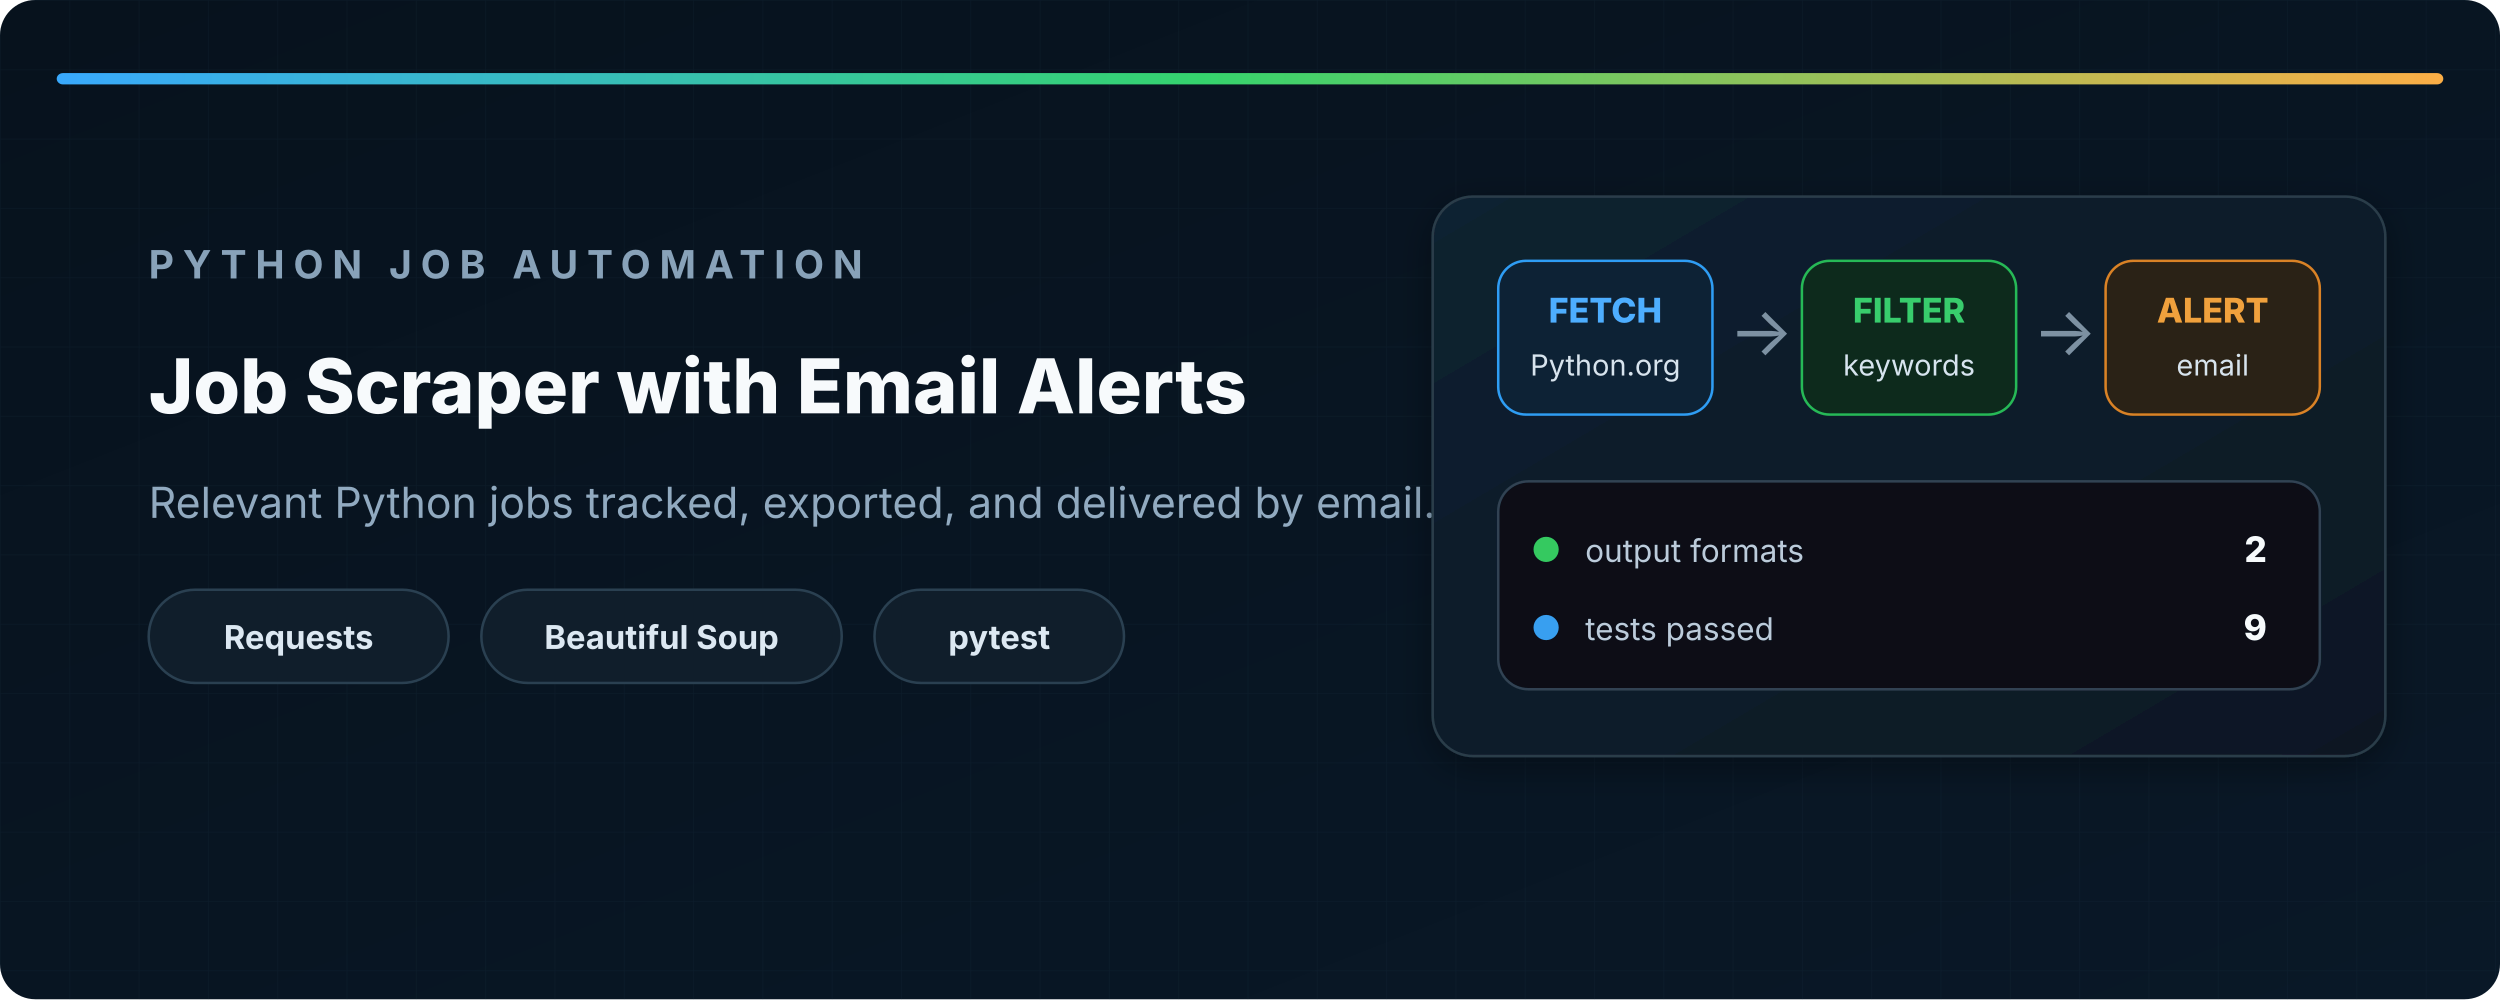
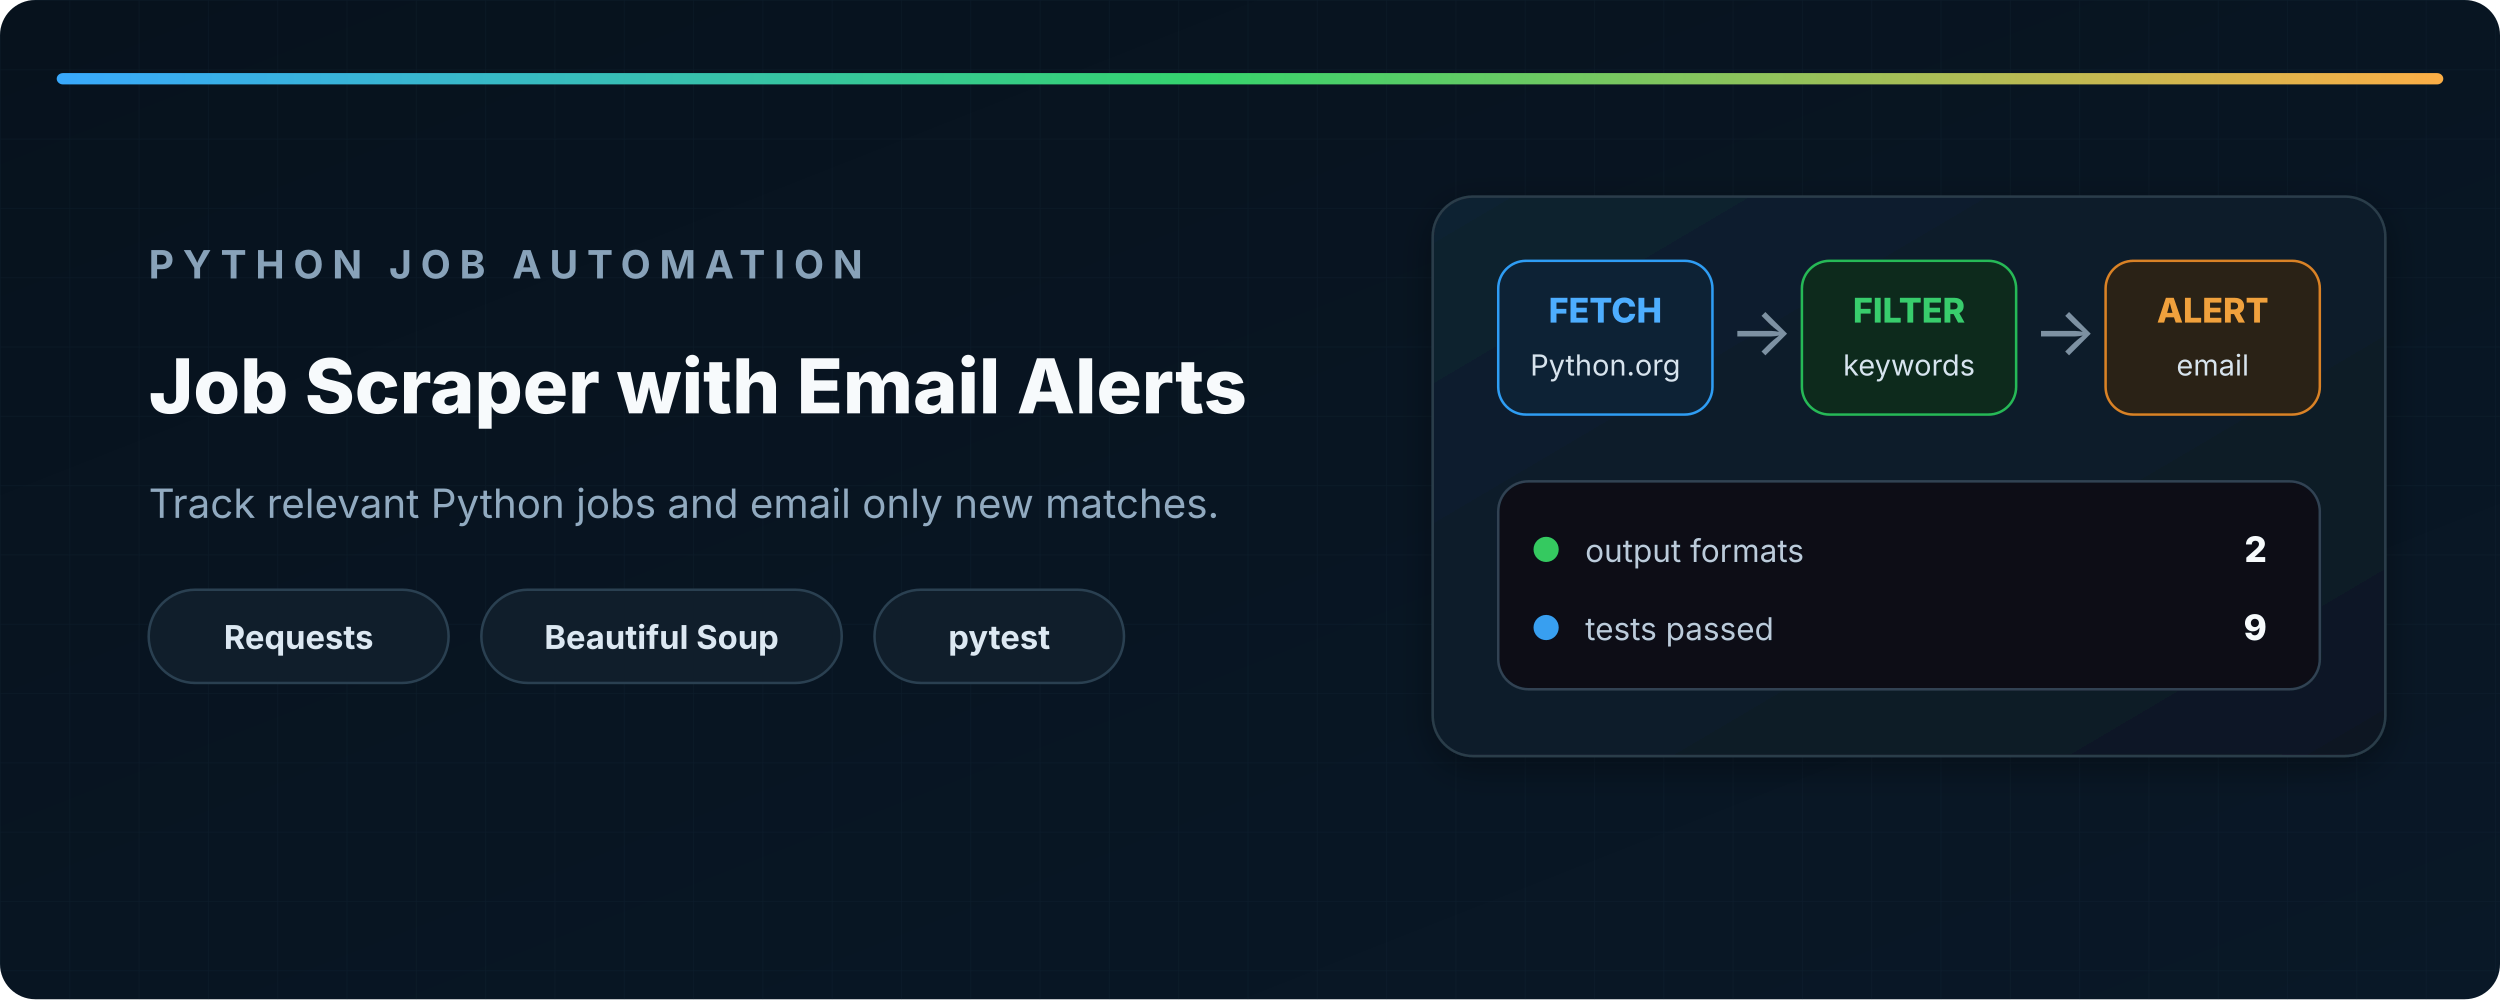
<svg xmlns="http://www.w3.org/2000/svg" width="1984" height="793" viewBox="0 0 1984 793" role="img" aria-labelledby="title desc">
  <defs>
    <linearGradient id="bg" x1="0" y1="0" x2="1" y2="1">
      <stop stop-color="#07121d" />
      <stop offset="1" stop-color="#091827" />
    </linearGradient>
    <linearGradient id="accent" x1="0" y1="0" x2="1" y2="0">
      <stop stop-color="#39a8ff" />
      <stop offset=".48" stop-color="#35d36d" />
      <stop offset="1" stop-color="#ffad45" />
    </linearGradient>
    <linearGradient id="panel" x1="0" y1="0" x2="1" y2="1">
      <stop stop-color="#102130" />
      <stop offset="1" stop-color="#0b1824" />
    </linearGradient>
    <pattern id="grid" width="55" height="55" patternUnits="userSpaceOnUse">
      <path d="M55 0H0V55" fill="none" stroke="#254055" stroke-opacity=".18" />
    </pattern>
    <filter id="shadow" x="-20%" y="-20%" width="140%" height="140%">
      <feDropShadow dx="0" dy="8" stdDeviation="14" flood-color="#000" flood-opacity=".35" />
    </filter>
  </defs>
  <rect width="1984" height="793" rx="28" fill="url(#bg)" />
  <rect width="1984" height="793" rx="28" fill="url(#grid)" />
  <rect x="45" y="58" width="1894" height="9" rx="5" fill="url(#accent)" />
  <g font-family="Inter,Segoe UI,Arial,sans-serif">
    <text x="118" y="221" fill="#88a2b9" font-size="31" font-weight="700" letter-spacing="7">PYTHON JOB AUTOMATION</text>
    <text x="118" y="328" fill="#f7fafc" font-size="60" font-weight="800">Job Scraper with Email Alerts</text>
-     <text x="118" y="411" fill="#91aac0" font-size="34">Relevant Python jobs tracked, exported, and delivered by email.</text>
+     <text x="118" y="411" fill="#91aac0" font-size="32">Track relevant Python jobs and email only new matches.</text>
    <g transform="translate(118 468)">
      <rect width="238" height="74" rx="37" fill="#101e2b" stroke="#2a4051" stroke-width="2" />
      <text x="119" y="47" text-anchor="middle" fill="#dce8f2" font-size="26" font-weight="700">Requests</text>
      <rect x="264" width="286" height="74" rx="37" fill="#101e2b" stroke="#2a4051" stroke-width="2" />
      <text x="407" y="47" text-anchor="middle" fill="#dce8f2" font-size="26" font-weight="700">Beautiful Soup</text>
      <rect x="576" width="198" height="74" rx="37" fill="#101e2b" stroke="#2a4051" stroke-width="2" />
      <text x="675" y="47" text-anchor="middle" fill="#dce8f2" font-size="26" font-weight="700">pytest</text>
    </g>
    <g transform="translate(1137 156)" filter="url(#shadow)">
      <rect width="756" height="444" rx="32" fill="url(#panel)" stroke="#2b3c4a" stroke-width="2" />
      <g transform="translate(52 51)">
        <rect width="170" height="122" rx="22" fill="#102234" stroke="#2f9df4" stroke-width="2" />
        <text x="85" y="49" text-anchor="middle" fill="#4daeff" font-size="27" font-weight="800">FETCH</text>
        <text x="85" y="91" text-anchor="middle" fill="#d7e4ee" font-size="23">Python.org</text>
        <text x="183" y="75" fill="#7d91a2" font-size="54">→</text>
        <rect x="241" width="170" height="122" rx="22" fill="#0b291d" stroke="#27b957" stroke-width="2" />
        <text x="326" y="49" text-anchor="middle" fill="#39cd6c" font-size="27" font-weight="800">FILTER</text>
        <text x="326" y="91" text-anchor="middle" fill="#d7e4ee" font-size="23">keywords</text>
        <text x="424" y="75" fill="#7d91a2" font-size="54">→</text>
        <rect x="482" width="170" height="122" rx="22" fill="#2a2012" stroke="#d98225" stroke-width="2" />
        <text x="567" y="49" text-anchor="middle" fill="#f0a13c" font-size="27" font-weight="800">ALERT</text>
        <text x="567" y="91" text-anchor="middle" fill="#d7e4ee" font-size="23">email</text>
      </g>
      <g transform="translate(52 226)">
        <rect width="652" height="165" rx="24" fill="#070d18" stroke="#304252" stroke-width="2" />
        <circle cx="38" cy="54" r="10" fill="#35c960" />
        <text x="69" y="64" fill="#bccbda" font-size="25">output formats</text>
        <text x="610" y="64" text-anchor="end" fill="#f7fafc" font-size="28" font-weight="800">2</text>
        <circle cx="38" cy="116" r="10" fill="#399ff0" />
        <text x="69" y="126" fill="#bccbda" font-size="25">tests passed</text>
        <text x="610" y="126" text-anchor="end" fill="#f7fafc" font-size="28" font-weight="800">9</text>
      </g>
    </g>
  </g>
</svg>
